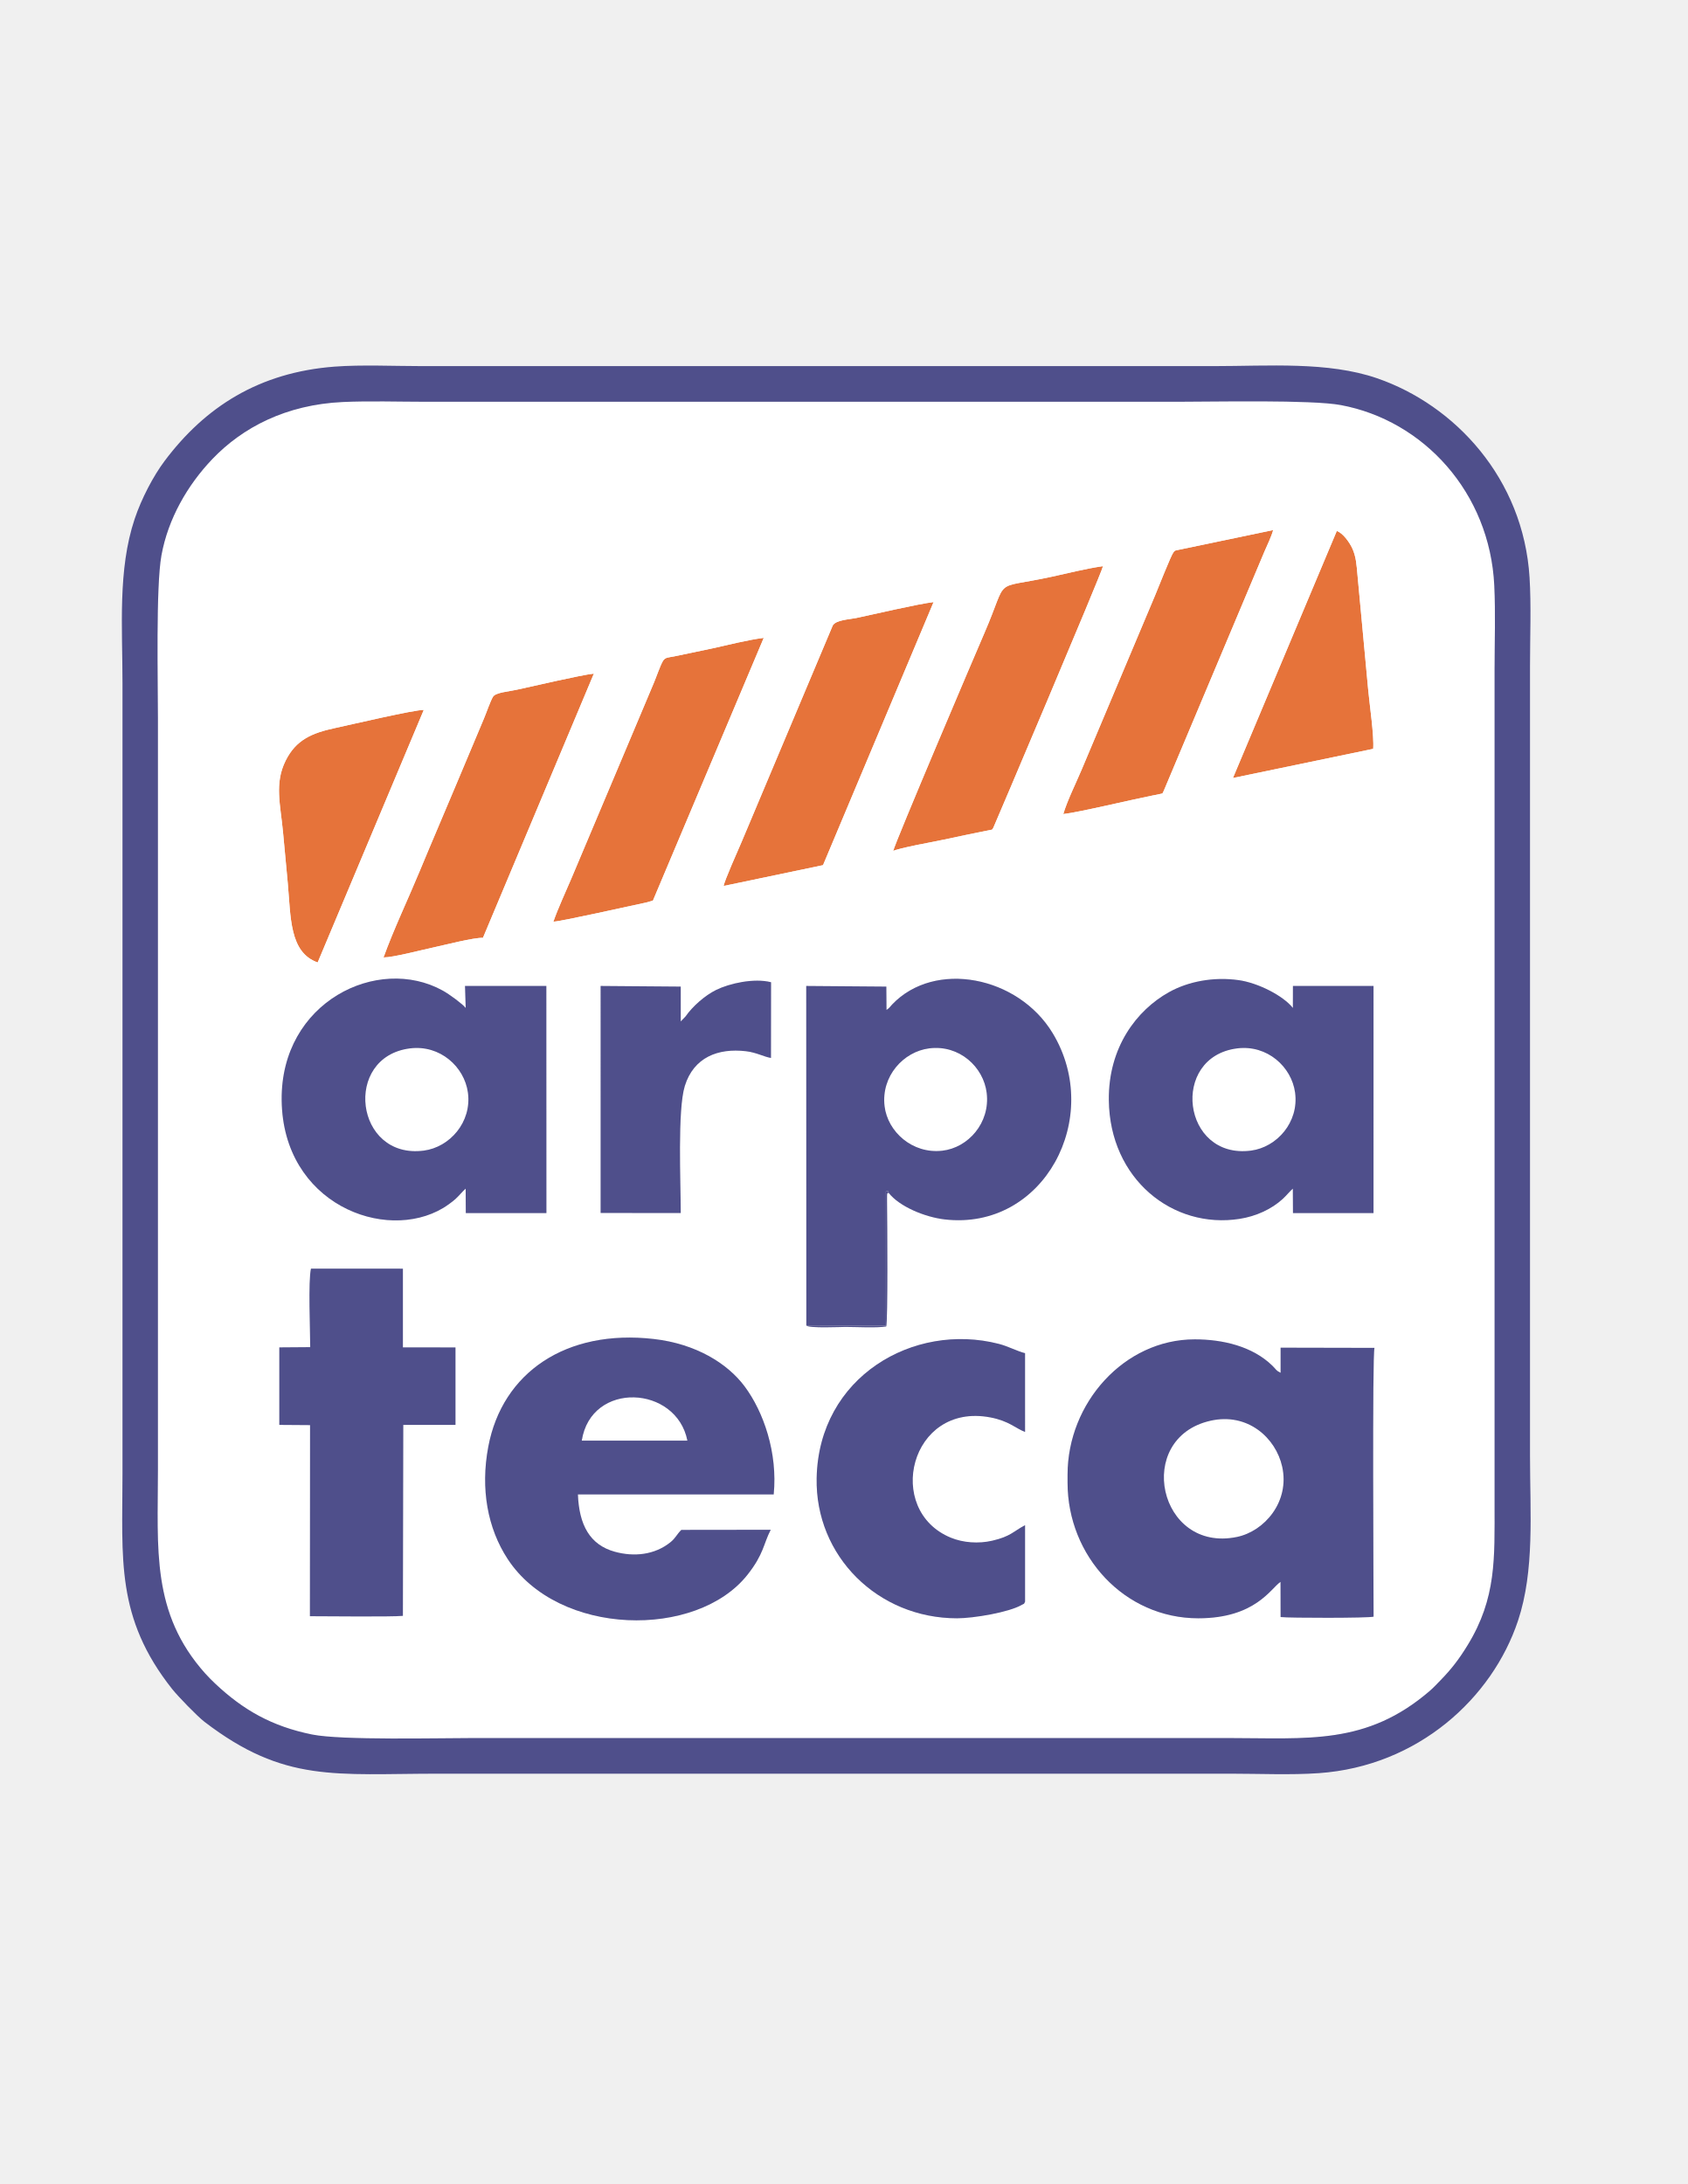
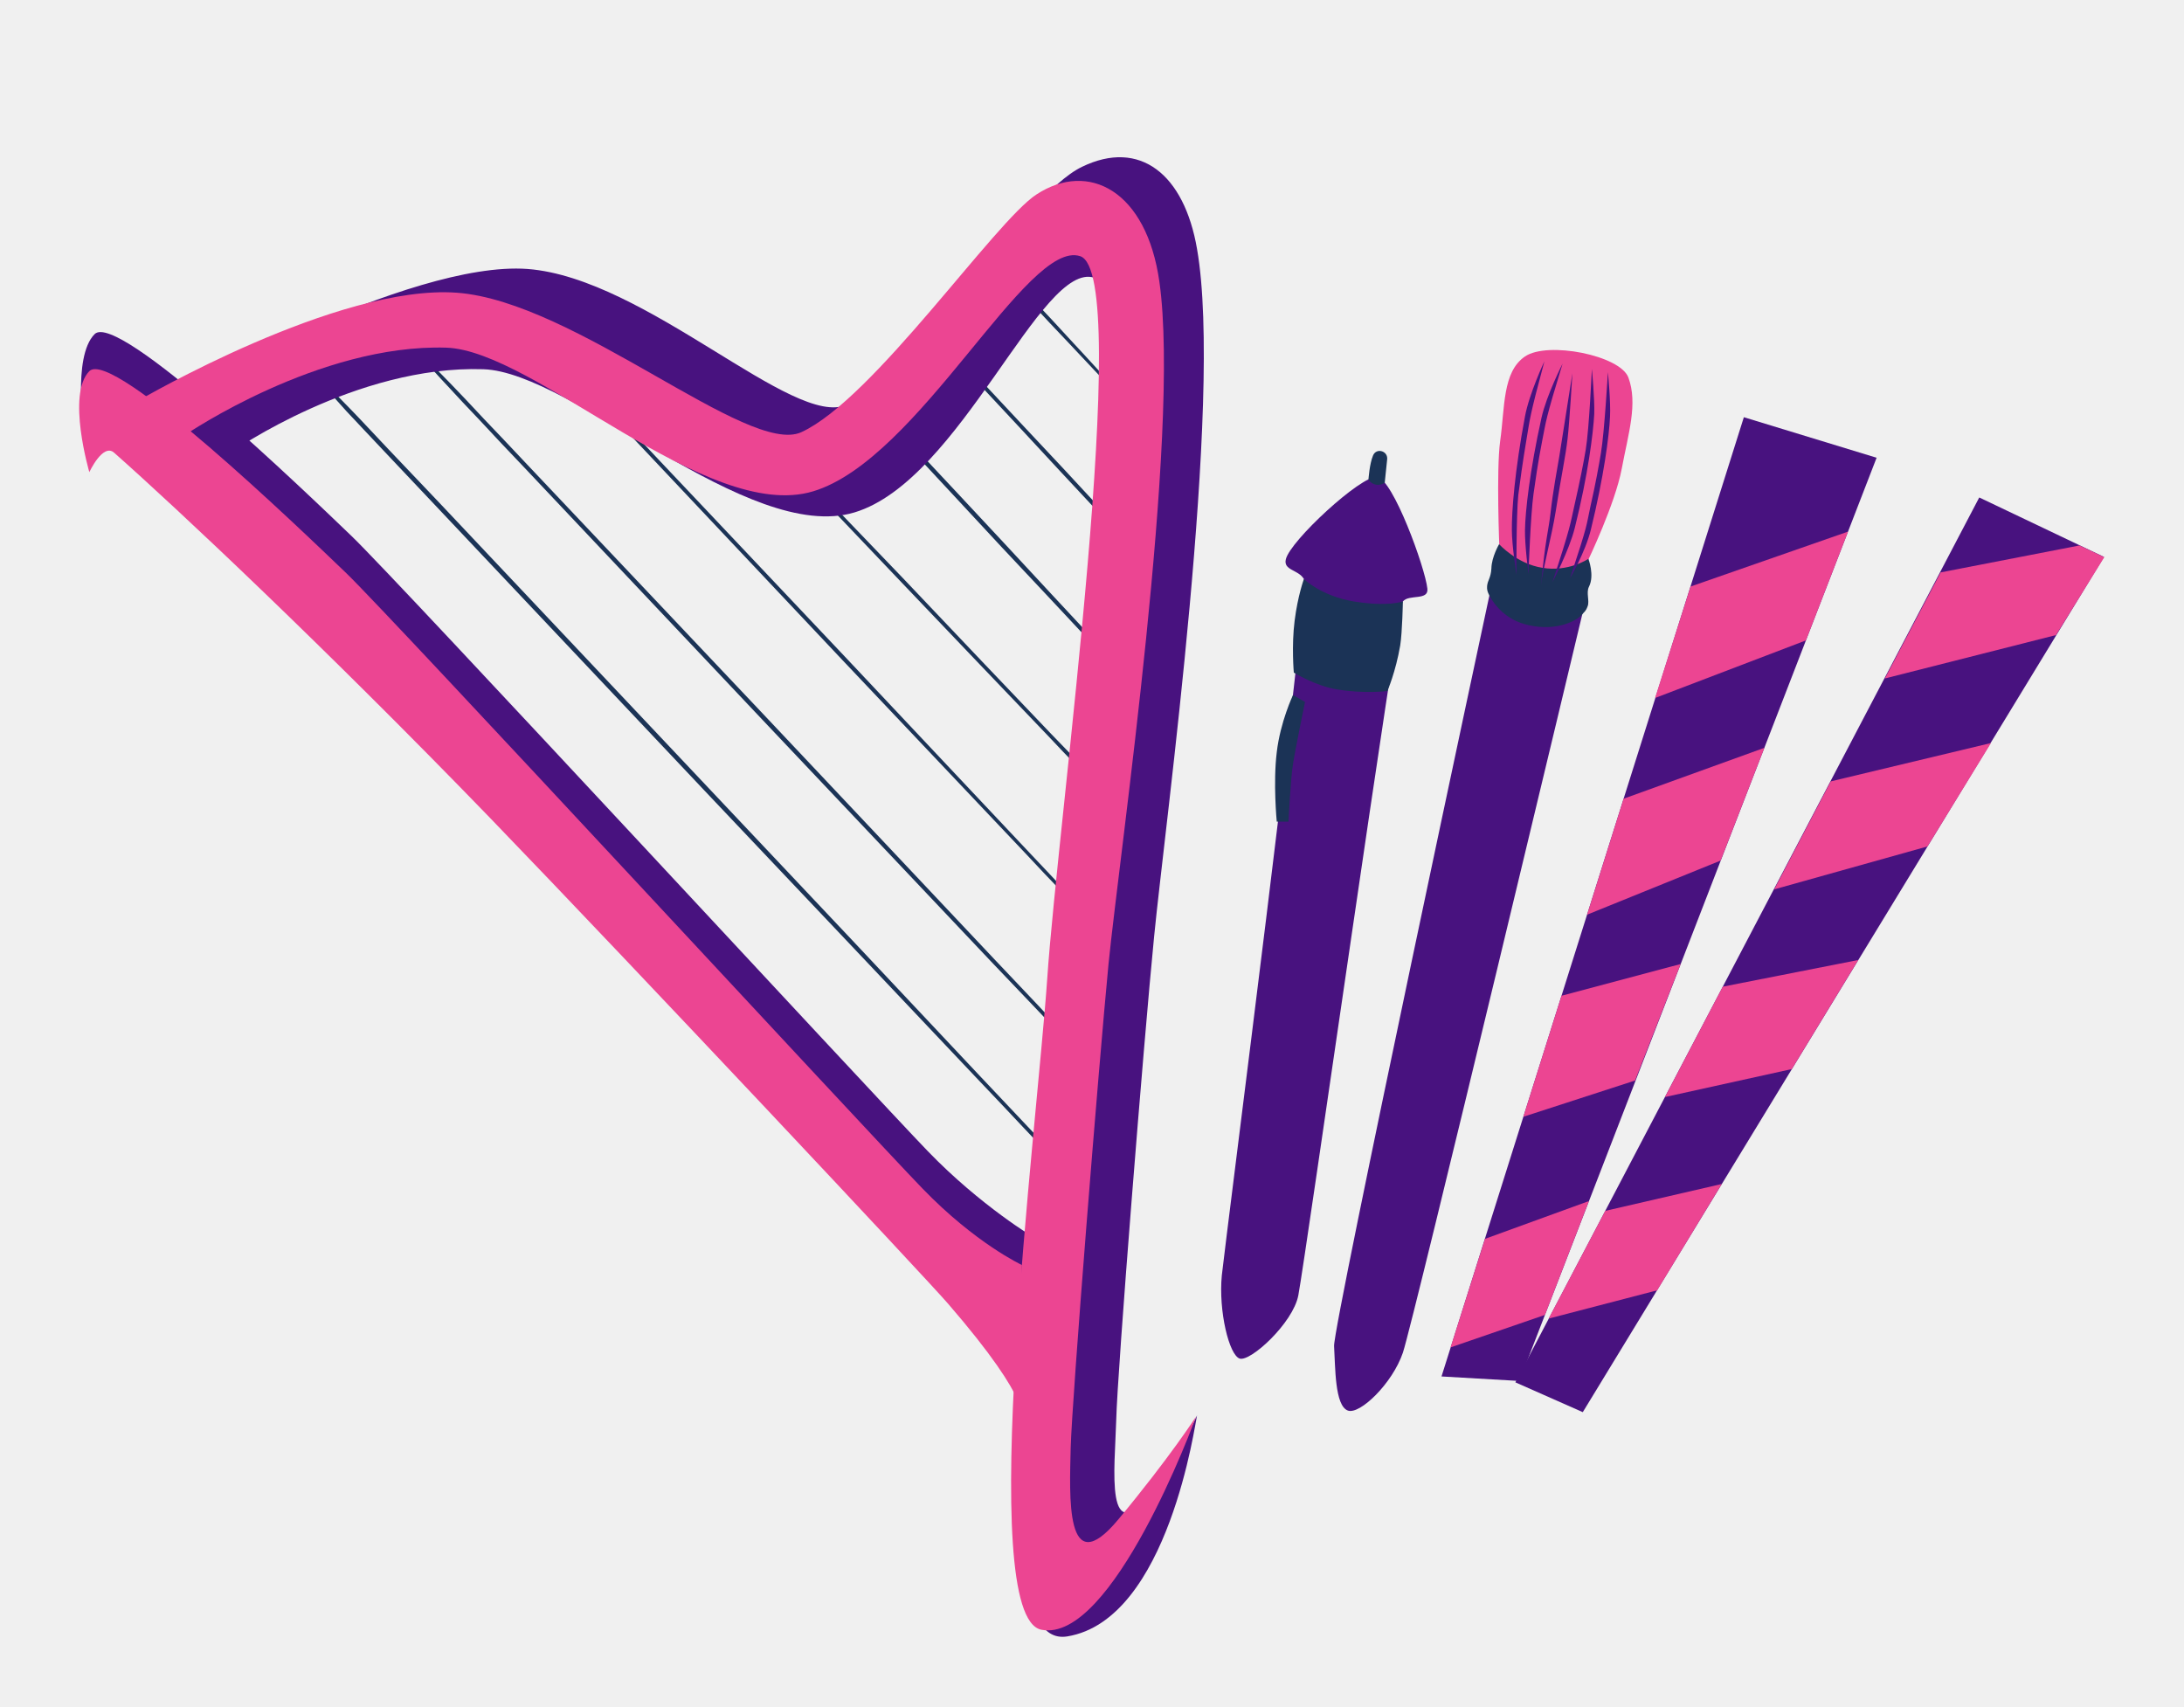
- <svg xmlns="http://www.w3.org/2000/svg" xml:space="preserve" width="215.9mm" height="279.4mm" version="1.1" style="shape-rendering:geometricPrecision; text-rendering:geometricPrecision; image-rendering:optimizeQuality; fill-rule:evenodd; clip-rule:evenodd" viewBox="0 0 21590 27940">
-   <defs>
-     <style type="text/css">
-    
-     .fil1 {fill:white}
-     .fil2 {fill:#4F4F8B}
-     .fil0 {fill:#E6733A}
-    
-   </style>
-   </defs>
-   <g id="Capa_x0020_1">
-     <g id="_105554120638304">
-       <g>
-         <path class="fil0" d="M11424.98 10887.02c58.78,-35.13 536.69,-122.36 645.4,-145.07 111.25,-23.24 219.37,-46.26 326.17,-69.16l239.4 -48.29c77.21,-16.78 44.43,-1.69 70.6,-36.16 4.52,-5.95 1377.18,-3236.72 1402.67,-3345.37 -208.88,29.16 -447.73,89.9 -658.78,135.79 -781.35,169.88 -536.18,-22.37 -859.17,721.31 -113.16,260.56 -1137.39,2666.35 -1166.29,2786.95z" />
-         <path class="fil0" d="M4905.89 12248.84c126.37,-0.59 479.74,-94.35 626.75,-125.6 134.08,-28.5 536.87,-132.75 644.7,-125.06l1419.39 -3381.23c-181.38,21.89 -743.62,154.19 -987.72,207.11 -109.69,23.78 -269.79,35.28 -303.08,90.05 -32.95,54.2 -87.01,211.92 -115.96,279.51l-351.03 834.84c-157.37,376.41 -314.43,738.96 -468.78,1112.06 -148.87,359.85 -334.92,748.92 -464.27,1108.32z" />
-         <path class="fil0" d="M9256.74 11334.16l1270.93 -266.12 1414.16 -3365.45c-193.81,22.43 -741.32,150.68 -989.44,203.67 -83.44,17.82 -258.28,23.13 -300.2,95.39l-936.61 2224.19c-78.38,183.81 -154.11,370.13 -234.31,556.25 -39.66,92.04 -218.47,493.13 -224.53,552.07z" />
-         <path class="fil0" d="M13601.14 10414.5c205.06,-23.69 849.77,-179.17 1142.2,-237.6 22.06,-4.41 56.86,-9.92 76.95,-15.26 76.05,-20.23 35.53,4.85 64.51,-41.6l1287.76 -3060.15c33.18,-78.7 95.02,-203.63 112.43,-278.53l-1204.07 251.62c-56.6,12.81 -46.7,4.77 -72.36,35.69 -28.35,34.15 -202.55,474.98 -235.29,553.16l-937.38 2224.53c-69.01,164.04 -186.21,400.17 -234.75,568.14z" />
-         <path class="fil0" d="M7078.38 11791.12c98.97,-2.97 943.78,-194.2 1190.47,-245.67l83.23 -24.56 1417.27 -3360.47c-203.88,24.9 -460.97,91.93 -662.31,135.66l-487.74 102.07c-66.47,13.88 -110.48,8.08 -140.23,59.4 -35.46,61.17 -84.43,206.42 -115.72,279.31 -39.48,92 -78.32,186.78 -117.08,278.22 -78.98,186.28 -155.9,368.59 -234.38,556.18l-703.51 1667.85c-73.86,174.39 -169.55,378.34 -230,552.01z" />
-         <path class="fil0" d="M4063.43 12312.91l1357.05 -3230.3c-102.25,-8.03 -959.33,193.9 -1132.08,230.71 -302.93,64.55 -502.54,153.56 -633.85,416.04 -147.42,294.65 -66.5,564.31 -33.48,924.96 19.52,213.1 40.18,426.48 59.5,638.99 40.07,440.66 19.82,890.35 382.86,1019.6z" />
-         <path class="fil0" d="M15771.19 9953.04l1793.88 -372.95c13.45,-161.69 -46.62,-568.16 -63.28,-749.81l-137.56 -1474.81c-11.76,-127.25 -16.85,-233.15 -67.47,-342.25 -36.15,-77.95 -121.26,-195.71 -197.27,-220.44l-1328.3 3160.26z" />
-       </g>
-       <g>
-         <path class="fil1" d="M13655.77 18970.01l0 -106.41c0,-910.95 721.4,-1729.24 1626.55,-1729.24 358.85,0 740.43,88.87 995.11,339.02 49.36,48.49 43.88,60.3 103.29,88.56l0 -321.16 1201.05 2.55c-29.48,82.51 -11.51,3081.59 -11.51,3438.86 -69.13,18.83 -1080.17,17.88 -1189.54,4.74l-1.02 -449.5c-121.99,78.41 -318.22,465.55 -1051.77,465.55 -946.28,0 -1672.16,-798.36 -1672.16,-1732.97zm-3758.95 148.12l-2504.48 0c15.11,390.17 151.83,644.89 471.13,733.19 248.44,68.69 512.37,40.58 713.69,-122.37 65.08,-52.68 77.32,-96.89 137.78,-157.01l1143.93 -1.47c-94.42,180.33 -86.45,309.78 -299.55,578.14 -649.19,817.57 -2413.95,791.38 -3065.62,-204.29 -256.37,-391.71 -349.8,-895.25 -247.74,-1436.77 178.71,-948.09 994.39,-1506.94 2119.12,-1377.53 533.45,61.37 937.68,308.78 1159.12,605.15 244.05,326.64 425.15,852.23 372.62,1382.96zm-6324.01 -1881.09l395.32 -2.94c-0.06,-215 -27.14,-838.25 9.38,-1004.26l1176.27 0.34 0 1006.86 672.64 0.65 -0.01 991.1 -667.86 0 -4.86 2442.94c-146.51,14.32 -977.12,4.8 -1189.47,4.62l1.81 -2444.75 -393.26 -2.81 0.04 -991.75zm8669.06 3465.94c-1013.05,0 -1815.65,-795.67 -1795.82,-1793.79 25.8,-1297.32 1241.08,-1996.53 2328.49,-1717.49 125.12,32.12 240.21,96.27 337.53,119.42l0.09 1008c-118.78,-44.4 -205.58,-141.01 -445.12,-186.3 -1028.81,-194.51 -1358.13,1189.12 -503.75,1539.21 155.82,63.85 351.16,79.45 529.86,38.01 235.74,-54.67 265.81,-117.86 419.01,-198.4l0 978.59c-20.64,41.4 -4.03,18.56 -40.71,40.21 -162.31,95.81 -617.61,172.54 -829.58,172.54zm4295.35 -5496.64c-37.92,32.58 -82.16,88.45 -128.64,131.16 -145.08,133.28 -343.8,222.53 -550.08,255.11 -857.05,135.32 -1663.77,-509.39 -1674.85,-1517.73 -7.46,-678.9 358.34,-1151.65 766.6,-1380.58 247.35,-138.71 571.72,-200.78 894.77,-155.31 245.15,34.51 567.93,197.41 692.7,355.69l0.69 -281.11 1031 0 -0.09 2905.43 -1030.31 0 -1.79 -312.66zm-10580.8 0c-37.92,32.58 -82.14,88.45 -128.63,131.16 -34.4,31.59 -109.57,86.87 -157.92,115.86 -744.36,446.26 -2052.46,-53.8 -2067.01,-1378.48 -13.85,-1261.16 1232.75,-1860.85 2060.14,-1402.54 89.61,49.64 254.29,172.06 293.93,222.34l-8.8 -281.11 1040.49 0 0.86 2905.43 -1031.26 0 -1.8 -312.66zm5409.99 52.86c-15.99,16.78 -21.65,-31.34 -19.89,107.73 3.62,286.01 11.6,1535.28 -10.51,1602.66 -118.64,20.6 -388.31,5.72 -523.16,5.72 -47.04,0 -476.32,19.84 -498.67,-18.66l-1.41 -4343.26 1024.81 8.17 2.2 298.36c39.89,-26.09 39.88,-35.87 72.66,-70.24 545.28,-571.84 1610.88,-362.59 2052.37,366.79 653.44,1079.54 -113.47,2529.22 -1379.79,2383.78 -255.98,-29.4 -583.09,-165.87 -718.61,-341.05zm-2597.02 -2256.2c90.4,-130.52 249.38,-268.56 389.82,-338.14 169.37,-83.92 484.67,-155.52 703.78,-99.28l-0.95 968.95c-90.69,-14.68 -186.03,-70.37 -319.81,-86.15 -357.76,-42.19 -668.04,77.83 -782.11,443.53 -95.42,305.85 -52.31,1237.7 -52.31,1626.57l-1025.04 -0.99 0.01 -2904.1 1025.03 8.17 0 445.65 61.58 -64.21zm8330.1 -6210.22c76.01,24.73 161.12,142.49 197.27,220.44 50.62,109.1 55.71,215 67.47,342.25l137.56 1474.81c16.66,181.65 76.73,588.12 63.28,749.81l-1793.88 372.95 1328.3 -3160.26zm-13036.06 5520.13c-363.04,-129.25 -342.79,-578.94 -382.86,-1019.6 -19.32,-212.51 -39.98,-425.89 -59.5,-638.99 -33.02,-360.65 -113.94,-630.31 33.48,-924.96 131.31,-262.48 330.92,-351.49 633.85,-416.04 172.75,-36.81 1029.83,-238.74 1132.08,-230.71l-1357.05 3230.3zm842.46 -64.07c129.35,-359.4 315.4,-748.47 464.27,-1108.32 154.35,-373.1 311.41,-735.65 468.78,-1112.06l351.03 -834.84c28.95,-67.59 83.01,-225.31 115.96,-279.51 33.29,-54.77 193.39,-66.27 303.08,-90.05 244.1,-52.92 806.34,-185.22 987.72,-207.11l-1419.39 3381.23c-107.83,-7.69 -510.62,96.56 -644.7,125.06 -147.01,31.25 -500.38,125.01 -626.75,125.6zm2172.49 -457.72c60.45,-173.67 156.14,-377.62 230,-552.01l703.51 -1667.85c78.48,-187.59 155.4,-369.9 234.38,-556.18 38.76,-91.44 77.6,-186.22 117.08,-278.22 31.29,-72.89 80.26,-218.14 115.72,-279.31 29.75,-51.32 73.76,-45.52 140.23,-59.4l487.74 -102.07c201.34,-43.73 458.43,-110.76 662.31,-135.66l-1417.27 3360.47 -83.23 24.56c-246.69,51.47 -1091.5,242.7 -1190.47,245.67zm2178.36 -456.96c6.06,-58.94 184.87,-460.03 224.53,-552.07 80.2,-186.12 155.93,-372.44 234.31,-556.25l936.61 -2224.19c41.92,-72.26 216.76,-77.57 300.2,-95.39 248.12,-52.99 795.63,-181.24 989.44,-203.67l-1414.16 3365.45 -1270.93 266.12zm2168.24 -447.14c28.9,-120.6 1053.13,-2526.39 1166.29,-2786.95 322.99,-743.68 77.82,-551.43 859.17,-721.31 211.05,-45.89 449.9,-106.63 658.78,-135.79 -25.49,108.65 -1398.15,3339.42 -1402.67,3345.37 -26.17,34.47 6.61,19.38 -70.6,36.16l-239.4 48.29c-106.8,22.9 -214.92,45.92 -326.17,69.16 -108.71,22.71 -586.62,109.94 -645.4,145.07zm2176.16 -472.52c48.54,-167.97 165.74,-404.1 234.75,-568.14l937.38 -2224.53c32.74,-78.18 206.94,-519.01 235.29,-553.16 25.66,-30.92 15.76,-22.88 72.36,-35.69l1204.07 -251.62c-17.41,74.9 -79.25,199.83 -112.43,278.53l-1287.76 3060.15c-28.98,46.45 11.54,21.37 -64.51,41.6 -20.09,5.34 -54.89,10.85 -76.95,15.26 -292.43,58.43 -937.14,213.91 -1142.2,237.6zm-9220.22 -5271.31c-721.5,34.27 -1277.01,324.13 -1664.45,729.19 -316.74,331.11 -567.85,765.04 -651.92,1235.41 -71.6,400.66 -44.38,1607.4 -44.38,2087.15l0 9607.85c0,1010.93 -89.25,1831.19 606.24,2607.61 37.91,42.32 91.5,95.69 128.17,130.13 356.31,334.62 719.88,543.81 1236.69,648.97 374.81,76.27 1618.35,45.24 2078.48,45.24l9623.04 0c1039.31,0 1786.24,95.73 2598.78,-605.43 42.79,-36.91 92.68,-90.24 130,-128.5 144.48,-148.11 239.15,-270.77 351.51,-454.05 369.64,-602.93 344.73,-1111.39 344.73,-1803.11l0 -10672c0,-352.42 12.92,-729.98 -3.65,-1079.37 -56.5,-1191.61 -905.21,-2113.12 -1963.05,-2310.2 -375.11,-69.88 -1622.6,-42.38 -2081.62,-42.38 -3207.68,0 -6415.36,0 -9623.05,0 -347.55,0 -722.22,-12.82 -1065.52,3.49z" />
-         <path class="fil1" d="M15483.64 18175.6c-981.87,222.06 -667.02,1695.09 338.78,1486.64 351.9,-72.93 677.79,-449.56 578.72,-899.24 -81.07,-367.98 -440.76,-695.22 -917.5,-587.4z" />
-         <path class="fil1" d="M15824.6 13412.09c-862.31,109.35 -705.28,1423.34 177.89,1307.7 329.15,-43.1 615.18,-362.53 563.67,-742.1 -44.88,-330.62 -357.12,-614.35 -741.56,-565.6z" />
-         <path class="fil1" d="M5243.81 13412.09c-862.3,109.35 -705.27,1423.34 177.89,1307.7 329.15,-43.1 615.18,-362.53 563.66,-742.1 -44.86,-330.62 -357.12,-614.35 -741.55,-565.6z" />
-         <path class="fil1" d="M11886.5 13411.72c-331.4,42.15 -616.82,356.91 -571.54,739.1 38.78,327.37 355.02,613.27 737.12,570.48 331.03,-37.08 615.04,-354.87 569.41,-737.68 -39.95,-335.13 -351.45,-620.68 -734.99,-571.9z" />
-         <path class="fil1" d="M7441.73 18430.33l1351.12 0c-140.54,-710.84 -1232.6,-765.86 -1351.12,0z" />
-       </g>
-       <g>
-         <path class="fil2" d="M4380.92 5143.19c343.3,-16.31 717.97,-3.49 1065.52,-3.49 3207.69,0 6415.37,0 9623.05,0 459.02,0 1706.51,-27.5 2081.62,42.38 1057.84,197.08 1906.55,1118.59 1963.05,2310.2 16.57,349.39 3.65,726.95 3.65,1079.37l0 10672c0,691.72 24.91,1200.18 -344.73,1803.11 -112.36,183.28 -207.03,305.94 -351.51,454.05 -37.32,38.26 -87.21,91.59 -130,128.5 -812.54,701.16 -1559.47,605.43 -2598.78,605.43l-9623.04 0c-460.13,0 -1703.67,31.03 -2078.48,-45.24 -516.81,-105.16 -880.38,-314.35 -1236.69,-648.97 -36.67,-34.44 -90.26,-87.81 -128.17,-130.13 -695.49,-776.42 -606.24,-1596.68 -606.24,-2607.61l0 -9607.85c0,-479.75 -27.22,-1686.49 44.38,-2087.15 84.07,-470.37 335.18,-904.3 651.92,-1235.41 387.44,-405.06 942.95,-694.92 1664.45,-729.19zm-100.79 -452.92c-968.67,73.5 -1658.07,517.39 -2175.69,1208.31 -141.59,188.99 -294.39,477.97 -382.62,742.27 -216.45,648.46 -154.98,1379.84 -154.98,2098.03l0 10124.72c0,1075.74 -90.21,1828.33 634.63,2743.38 74.31,93.79 322.09,349.86 415.21,421.17 1023.26,783.75 1673.6,662.59 2996.99,662.59l10124.73 0c362.32,0 775.42,18.28 1131.79,-6.71 1269.64,-88.99 2217.63,-960.16 2547.45,-1950.2 214.21,-642.99 153.57,-1385.05 153.57,-2098.27l0 -10124.72c0,-362.65 16.32,-765.23 -5.91,-1123.2 -78.82,-1268.98 -957.54,-2206.17 -1949.42,-2548.12 -630.43,-217.33 -1390.25,-155.82 -2090.32,-155.82l-10124.72 0c-355.11,0 -774.77,-19.68 -1120.71,6.57z" />
-         <g>
-           <path class="fil2" d="M15483.64 18175.6c476.74,-107.82 836.43,219.42 917.5,587.4 99.07,449.68 -226.82,826.31 -578.72,899.24 -1005.8,208.45 -1320.65,-1264.58 -338.78,-1486.64zm-1827.87 794.41c0,934.61 725.88,1732.97 1672.16,1732.97 733.55,0 929.78,-387.14 1051.77,-465.55l1.02 449.5c109.37,13.14 1120.41,14.09 1189.54,-4.74 0,-357.27 -17.97,-3356.35 11.51,-3438.86l-1201.05 -2.55 0 321.16c-59.41,-28.26 -53.93,-40.07 -103.29,-88.56 -254.68,-250.15 -636.26,-339.02 -995.11,-339.02 -905.15,0 -1626.55,818.29 -1626.55,1729.24l0 106.41z" />
-           <path class="fil2" d="M11886.5 13411.72c383.54,-48.78 695.04,236.77 734.99,571.9 45.63,382.81 -238.38,700.6 -569.41,737.68 -382.1,42.79 -698.34,-243.11 -737.12,-570.48 -45.28,-382.19 240.14,-696.95 571.54,-739.1zm-1572.32 3544.93l1017.31 4.07 0 -1718.96c71.79,-4.61 5.74,-4.24 34.92,17.44 135.52,175.18 462.63,311.65 718.61,341.05 1266.32,145.44 2033.23,-1304.24 1379.79,-2383.78 -441.49,-729.38 -1507.09,-938.63 -2052.37,-366.79 -32.78,34.37 -32.77,44.15 -72.66,70.24l-2.2 -298.36 -1024.81 -8.17 1.41 4343.26z" />
-           <path class="fil2" d="M7441.73 18430.33c118.52,-765.86 1210.58,-710.84 1351.12,0l-1351.12 0zm2455.09 687.8c52.53,-530.73 -128.57,-1056.32 -372.62,-1382.96 -221.44,-296.37 -625.67,-543.78 -1159.12,-605.15 -1124.73,-129.41 -1940.41,429.44 -2119.12,1377.53 -102.06,541.52 -8.63,1045.06 247.74,1436.77 651.67,995.67 2416.43,1021.86 3065.62,204.29 213.1,-268.36 205.13,-397.81 299.55,-578.14l-1143.93 1.47c-60.46,60.12 -72.7,104.33 -137.78,157.01 -201.32,162.95 -465.25,191.06 -713.69,122.37 -319.3,-88.3 -456.02,-343.02 -471.13,-733.19l2504.48 0z" />
-           <path class="fil2" d="M5243.81 13412.09c384.43,-48.75 696.69,234.98 741.55,565.6 51.52,379.57 -234.51,699 -563.66,742.1 -883.16,115.64 -1040.19,-1198.35 -177.89,-1307.7zm712.61 1794.25l1.8 312.66 1031.26 0 -0.86 -2905.43 -1040.49 0 8.8 281.11c-39.64,-50.28 -204.32,-172.7 -293.93,-222.34 -827.39,-458.31 -2073.99,141.38 -2060.14,1402.54 14.55,1324.68 1322.65,1824.74 2067.01,1378.48 48.35,-28.99 123.52,-84.27 157.92,-115.86 46.49,-42.71 90.71,-98.58 128.63,-131.16z" />
-           <path class="fil2" d="M15824.6 13412.09c384.44,-48.75 696.68,234.98 741.56,565.6 51.51,379.57 -234.52,699 -563.67,742.1 -883.17,115.64 -1040.2,-1198.35 -177.89,-1307.7zm712.62 1794.25l1.79 312.66 1030.31 0 0.09 -2905.43 -1031 0 -0.69 281.11c-124.77,-158.28 -447.55,-321.18 -692.7,-355.69 -323.05,-45.47 -647.42,16.6 -894.77,155.31 -408.26,228.93 -774.06,701.68 -766.6,1380.58 11.08,1008.34 817.8,1653.05 1674.85,1517.73 206.28,-32.58 405,-121.83 550.08,-255.11 46.48,-42.71 90.72,-98.58 128.64,-131.16z" />
-           <path class="fil2" d="M3572.77 18228.79l393.26 2.81 -1.81 2444.75c212.35,0.18 1042.96,9.7 1189.47,-4.62l4.86 -2442.94 667.86 0 0.01 -991.1 -672.64 -0.65 0 -1006.86 -1176.27 -0.34c-36.52,166.01 -9.44,789.26 -9.38,1004.26l-395.32 2.94 -0.04 991.75z" />
-           <path class="fil2" d="M12241.87 20702.98c211.97,0 667.27,-76.73 829.58,-172.54 36.68,-21.65 20.07,1.19 40.71,-40.21l0 -978.59c-153.2,80.54 -183.27,143.73 -419.01,198.4 -178.7,41.44 -374.04,25.84 -529.86,-38.01 -854.38,-350.09 -525.06,-1733.72 503.75,-1539.21 239.54,45.29 326.34,141.9 445.12,186.3l-0.09 -1008c-97.32,-23.15 -212.41,-87.3 -337.53,-119.42 -1087.41,-279.04 -2302.69,420.17 -2328.49,1717.49 -19.83,998.12 782.77,1793.79 1795.82,1793.79z" />
-           <path class="fil2" d="M8707.81 13067.21l0 -445.65 -1025.03 -8.17 -0.01 2904.1 1025.04 0.99c0,-388.87 -43.11,-1320.72 52.31,-1626.57 114.07,-365.7 424.35,-485.72 782.11,-443.53 133.78,15.78 229.12,71.47 319.81,86.15l0.95 -968.95c-219.11,-56.24 -534.41,15.36 -703.78,99.28 -140.44,69.58 -299.42,207.62 -389.82,338.14l-61.58 64.21z" />
-           <path class="fil2" d="M10314.18 16956.65c22.35,38.5 451.63,18.66 498.67,18.66 134.85,0 404.52,14.88 523.16,-5.72 22.11,-67.38 14.13,-1316.65 10.51,-1602.66 -1.76,-139.07 3.9,-90.95 19.89,-107.73 -29.18,-21.68 36.87,-22.05 -34.92,-17.44l0 1718.96 -1017.31 -4.07z" />
-         </g>
-       </g>
-     </g>
+ <svg xmlns="http://www.w3.org/2000/svg" width="32px" height="25px" viewBox="0 0 32 25" version="1.1">
+   <g id="surface3">
+     <path style=" stroke:none;fill-rule:nonzero;fill:rgb(10.588%,20%,33.725%);fill-opacity:1;" d="M 4.613 5.477 C 4.613 5.477 4.805 5.652 5.125 5.984 C 5.285 6.148 5.473 6.352 5.691 6.582 C 5.91 6.812 6.16 7.074 6.43 7.359 C 7.508 8.5 8.941 10.02 10.379 11.543 C 11.816 13.062 13.25 14.586 14.324 15.73 C 14.594 16.016 14.84 16.277 15.059 16.508 C 15.277 16.738 15.469 16.941 15.625 17.109 C 15.777 17.281 15.902 17.41 15.98 17.504 C 16.062 17.594 16.105 17.645 16.105 17.645 L 16.094 17.656 C 16.094 17.656 16.047 17.609 15.961 17.523 C 15.875 17.438 15.75 17.309 15.59 17.145 C 15.43 16.98 15.238 16.777 15.02 16.547 C 14.801 16.312 14.555 16.055 14.285 15.77 C 13.207 14.629 11.766 13.109 10.328 11.59 C 8.895 10.07 7.457 8.547 6.379 7.406 C 6.109 7.121 5.863 6.859 5.645 6.629 C 5.426 6.395 5.234 6.195 5.078 6.027 C 4.77 5.688 4.602 5.488 4.602 5.488 Z M 4.613 5.477 " />
+     <path style=" stroke:none;fill-rule:nonzero;fill:rgb(10.588%,20%,33.725%);fill-opacity:1;" d="M 6.152 5.176 C 6.152 5.176 6.164 5.184 6.188 5.199 C 6.207 5.219 6.234 5.25 6.273 5.285 C 6.348 5.363 6.457 5.473 6.594 5.613 C 6.734 5.758 6.898 5.93 7.086 6.133 C 7.277 6.332 7.492 6.559 7.723 6.805 C 8.656 7.793 9.902 9.109 11.148 10.426 C 12.391 11.742 13.633 13.062 14.566 14.051 C 14.801 14.297 15.012 14.523 15.203 14.723 C 15.391 14.926 15.555 15.102 15.691 15.246 C 15.824 15.391 15.93 15.508 16 15.586 C 16.07 15.664 16.105 15.707 16.105 15.707 L 16.094 15.719 C 16.094 15.719 16.055 15.68 15.98 15.605 C 15.902 15.531 15.793 15.418 15.656 15.277 C 15.52 15.137 15.352 14.961 15.164 14.762 C 14.973 14.562 14.758 14.336 14.523 14.09 C 13.59 13.102 12.344 11.785 11.098 10.469 C 9.855 9.152 8.613 7.836 7.68 6.848 C 7.445 6.602 7.23 6.375 7.043 6.172 C 6.852 5.973 6.688 5.797 6.555 5.652 C 6.418 5.508 6.316 5.391 6.246 5.312 C 6.207 5.273 6.18 5.242 6.164 5.223 C 6.148 5.199 6.141 5.188 6.141 5.188 Z M 6.152 5.176 " />
+     <path style=" stroke:none;fill-rule:nonzero;fill:rgb(10.588%,20%,33.725%);fill-opacity:1;" d="M 8.438 5.477 C 8.438 5.477 8.469 5.504 8.531 5.562 C 8.594 5.621 8.68 5.707 8.789 5.82 C 9.004 6.047 9.309 6.375 9.68 6.766 C 10.418 7.543 11.398 8.586 12.383 9.625 C 13.363 10.668 14.348 11.711 15.082 12.492 C 15.266 12.688 15.438 12.867 15.586 13.027 C 15.734 13.184 15.863 13.324 15.973 13.438 C 16.078 13.555 16.16 13.645 16.215 13.707 C 16.27 13.77 16.301 13.805 16.301 13.805 L 16.285 13.816 C 16.285 13.816 16.254 13.785 16.195 13.727 C 16.137 13.668 16.051 13.578 15.941 13.469 C 15.832 13.355 15.699 13.219 15.551 13.059 C 15.398 12.902 15.23 12.723 15.047 12.527 C 14.309 11.746 13.324 10.707 12.34 9.668 C 11.355 8.625 10.375 7.582 9.637 6.801 C 9.27 6.41 8.961 6.086 8.746 5.859 C 8.641 5.746 8.559 5.652 8.504 5.586 C 8.449 5.523 8.422 5.488 8.422 5.488 Z M 8.438 5.477 " />
+     <path style=" stroke:none;fill-rule:nonzero;fill:rgb(10.588%,20%,33.725%);fill-opacity:1;" d="M 10.09 5.215 C 10.09 5.215 10.117 5.238 10.164 5.285 C 10.188 5.309 10.219 5.336 10.254 5.371 C 10.285 5.406 10.324 5.445 10.371 5.488 C 10.457 5.578 10.559 5.688 10.68 5.812 C 10.801 5.938 10.934 6.078 11.082 6.23 C 11.672 6.848 12.457 7.668 13.246 8.488 C 14.027 9.312 14.812 10.137 15.402 10.754 C 15.551 10.906 15.684 11.047 15.805 11.172 C 15.922 11.297 16.027 11.406 16.109 11.5 C 16.195 11.59 16.258 11.664 16.305 11.715 C 16.348 11.766 16.371 11.793 16.371 11.793 L 16.355 11.805 C 16.355 11.805 16.332 11.781 16.281 11.734 C 16.234 11.688 16.164 11.621 16.074 11.531 C 15.988 11.445 15.883 11.336 15.766 11.211 C 15.645 11.086 15.508 10.945 15.363 10.789 C 14.773 10.172 13.988 9.352 13.203 8.527 C 12.422 7.707 11.637 6.883 11.051 6.262 C 10.902 6.109 10.77 5.969 10.648 5.844 C 10.531 5.715 10.426 5.605 10.34 5.516 C 10.297 5.473 10.262 5.43 10.227 5.395 C 10.195 5.359 10.168 5.328 10.145 5.301 C 10.102 5.254 10.078 5.227 10.078 5.227 Z M 10.09 5.215 " />
+     <path style=" stroke:none;fill-rule:nonzero;fill:rgb(10.588%,20%,33.725%);fill-opacity:1;" d="M 12.824 5.969 C 12.824 5.969 12.895 6.02 13 6.129 C 13.051 6.184 13.113 6.25 13.188 6.324 C 13.258 6.402 13.34 6.488 13.426 6.582 C 13.781 6.961 14.25 7.461 14.719 7.965 C 15.188 8.469 15.656 8.977 16.008 9.352 C 16.094 9.449 16.176 9.535 16.246 9.613 C 16.32 9.688 16.379 9.754 16.43 9.812 C 16.527 9.926 16.578 9.996 16.578 9.996 L 16.566 10.008 C 16.566 10.008 16.5 9.953 16.395 9.844 C 16.34 9.793 16.277 9.727 16.207 9.648 C 16.137 9.574 16.055 9.484 15.965 9.391 C 15.613 9.016 15.145 8.512 14.672 8.012 C 14.203 7.508 13.734 7 13.383 6.625 C 13.297 6.527 13.215 6.441 13.145 6.363 C 13.074 6.289 13.012 6.223 12.961 6.164 C 12.859 6.051 12.812 5.98 12.812 5.98 Z M 12.824 5.969 " />
+     <path style=" stroke:none;fill-rule:nonzero;fill:rgb(10.588%,20%,33.725%);fill-opacity:1;" d="M 13.98 5.184 C 13.98 5.184 14.039 5.227 14.129 5.32 C 14.172 5.363 14.227 5.422 14.285 5.484 C 14.348 5.551 14.414 5.621 14.488 5.699 C 14.785 6.02 15.184 6.441 15.578 6.863 C 15.973 7.289 16.367 7.715 16.664 8.031 C 16.738 8.113 16.805 8.184 16.867 8.25 C 16.926 8.312 16.977 8.371 17.02 8.418 C 17.102 8.516 17.145 8.574 17.145 8.574 L 17.133 8.586 C 17.133 8.586 17.074 8.543 16.984 8.453 C 16.938 8.406 16.887 8.352 16.824 8.285 C 16.766 8.223 16.695 8.148 16.621 8.07 C 16.324 7.754 15.93 7.328 15.535 6.906 C 15.141 6.48 14.746 6.055 14.449 5.738 C 14.375 5.656 14.309 5.586 14.25 5.52 C 14.188 5.457 14.137 5.398 14.094 5.352 C 14.012 5.258 13.969 5.195 13.969 5.195 Z M 13.98 5.184 " />
+     <path style=" stroke:none;fill-rule:nonzero;fill:rgb(10.588%,20%,33.725%);fill-opacity:1;" d="M 14.586 3.828 C 14.586 3.828 14.637 3.863 14.711 3.934 C 14.746 3.973 14.789 4.02 14.84 4.07 C 14.887 4.125 14.945 4.184 15.004 4.246 C 15.125 4.379 15.266 4.531 15.418 4.691 C 15.57 4.855 15.73 5.031 15.891 5.203 C 16.211 5.551 16.531 5.902 16.773 6.164 C 16.895 6.293 16.992 6.402 17.062 6.477 C 17.133 6.555 17.172 6.602 17.172 6.602 L 17.16 6.613 C 17.16 6.613 17.117 6.57 17.047 6.496 C 16.973 6.422 16.871 6.312 16.75 6.184 C 16.508 5.926 16.18 5.582 15.855 5.234 C 15.695 5.062 15.531 4.891 15.379 4.73 C 15.227 4.566 15.086 4.414 14.965 4.285 C 14.902 4.219 14.848 4.16 14.801 4.109 C 14.75 4.055 14.707 4.008 14.672 3.969 C 14.605 3.891 14.574 3.84 14.574 3.84 Z M 14.586 3.828 " />
+     <path style=" stroke:none;fill-rule:nonzero;fill:rgb(28.235%,7.059%,49.804%);fill-opacity:1;" d="M 17.539 20.738 C 17.516 20.816 17.125 23.734 15.637 23.977 C 14.078 24.23 15.863 16.113 16.008 13.938 C 16.164 11.609 16.812 4.332 16.035 4.07 C 15.254 3.812 14.078 7.039 12.52 7.508 C 10.961 7.977 8.387 5.453 7.082 5.41 C 5.223 5.348 3.414 6.609 3.414 6.609 L 2.496 5.797 C 2.496 5.797 5.988 3.812 7.73 3.941 C 9.469 4.074 11.629 6.285 12.406 5.93 C 13.465 5.445 14.977 2.867 15.852 2.445 C 16.703 2.031 17.352 2.555 17.539 3.648 C 17.926 5.852 17.07 12.078 16.91 13.723 C 16.758 15.262 16.371 20.098 16.355 20.805 C 16.336 21.508 16.176 22.781 16.918 21.812 C 17.254 21.371 17.539 20.738 17.539 20.738 Z M 17.539 20.738 " />
+     <path style=" stroke:none;fill-rule:nonzero;fill:rgb(28.235%,7.059%,49.804%);fill-opacity:1;" d="M 15.164 18.598 L 15.105 20.289 C 15.105 20.289 13.699 18.27 13.359 17.934 C 13.023 17.598 9.441 13.699 7.258 11.441 C 4.832 8.93 2.66 6.895 1.75 6.09 C 1.586 5.941 1.238 6.379 1.238 6.379 C 1.238 6.379 1.051 5.23 1.387 4.895 C 1.727 4.559 4.477 7.207 5.152 7.855 C 5.828 8.504 12.816 16.062 13.594 16.867 C 14.371 17.672 15.164 18.141 15.164 18.141 " />
+     <path style=" stroke:none;fill-rule:nonzero;fill:rgb(92.549%,27.059%,57.255%);fill-opacity:1;" d="M 17.523 20.758 C 17.5 20.836 16.293 24.086 15.258 23.879 C 14.285 23.684 15.195 16.516 15.344 14.34 C 15.5 12.012 16.605 4.012 15.828 3.754 C 15.047 3.492 13.473 6.73 11.914 7.199 C 10.355 7.668 7.84 5.137 6.539 5.094 C 4.676 5.035 2.727 6.363 2.727 6.363 L 2.047 5.859 C 2.047 5.859 4.953 4.16 6.695 4.289 C 8.434 4.418 10.965 6.691 11.742 6.332 C 12.797 5.848 14.578 3.242 15.188 2.848 C 15.949 2.352 16.801 2.793 16.988 4.133 C 17.301 6.352 16.406 12.48 16.242 14.125 C 16.094 15.664 15.707 20.5 15.688 21.207 C 15.672 21.91 15.602 23.203 16.383 22.266 C 17.145 21.348 17.523 20.758 17.523 20.758 Z M 17.523 20.758 " />
+     <path style=" stroke:none;fill-rule:nonzero;fill:rgb(92.549%,27.059%,57.255%);fill-opacity:1;" d="M 14.973 19.23 L 14.961 20.809 C 14.961 20.809 15.191 20.605 13.891 19.102 C 13.578 18.738 9.359 14.242 7.18 11.984 C 4.754 9.477 2.582 7.438 1.672 6.633 C 1.508 6.488 1.309 6.918 1.309 6.918 C 1.309 6.918 0.973 5.777 1.309 5.438 C 1.648 5.102 4.398 7.75 5.074 8.398 C 5.75 9.051 12.734 16.609 13.516 17.414 C 14.293 18.219 14.973 18.535 14.973 18.535 " />
+     <path style=" stroke:none;fill-rule:nonzero;fill:rgb(28.235%,7.059%,49.804%);fill-opacity:1;" d="M 19.023 18.98 C 19.133 18.398 20.48 8.906 20.555 8.812 C 20.645 8.703 20.934 8.805 20.914 8.625 C 20.883 8.324 20.41 7.016 20.176 6.988 C 19.941 6.965 18.902 7.926 18.84 8.195 C 18.801 8.359 19.023 8.344 19.105 8.484 C 19.184 8.621 17.957 18.168 17.902 18.688 C 17.852 19.207 18.008 19.855 18.164 19.906 C 18.32 19.957 18.945 19.387 19.023 18.98 Z M 19.023 18.98 " />
+     <path style=" stroke:none;fill-rule:nonzero;fill:rgb(10.588%,20%,33.725%);fill-opacity:1;" d="M 19.105 8.484 C 19.105 8.484 19.016 8.723 18.969 9.094 C 18.922 9.461 18.957 9.855 18.957 9.855 C 18.957 9.855 19.273 10.051 19.594 10.102 C 19.996 10.168 20.328 10.125 20.328 10.125 C 20.328 10.125 20.449 9.848 20.516 9.457 C 20.547 9.258 20.555 8.812 20.555 8.812 C 20.555 8.812 20.34 8.895 19.832 8.812 C 19.352 8.73 19.105 8.484 19.105 8.484 Z M 19.105 8.484 " />
+     <path style=" stroke:none;fill-rule:nonzero;fill:rgb(10.588%,20%,33.725%);fill-opacity:1;" d="M 18.945 10.184 C 18.945 10.184 18.758 10.578 18.707 11.023 C 18.652 11.469 18.707 12.039 18.707 12.039 L 18.879 12.039 C 18.879 12.039 18.91 11.406 18.945 11.195 C 18.977 10.984 19.121 10.285 19.121 10.285 Z M 18.945 10.184 " />
+     <path style=" stroke:none;fill-rule:nonzero;fill:rgb(10.588%,20%,33.725%);fill-opacity:1;" d="M 20.117 6.676 C 20.164 6.555 20.344 6.605 20.324 6.738 C 20.309 6.879 20.289 7.074 20.289 7.074 C 20.289 7.074 20.223 7.121 20.145 7.098 C 20.07 7.074 20.051 7.023 20.051 7.023 C 20.051 7.023 20.066 6.797 20.117 6.676 Z M 20.117 6.676 " />
+     <path style=" stroke:none;fill-rule:nonzero;fill:rgb(28.235%,7.059%,49.804%);fill-opacity:1;" d="M 19.75 20.668 C 19.926 20.73 20.402 20.27 20.555 19.82 C 20.707 19.371 23.195 8.953 23.195 8.953 C 23.195 8.953 22.879 9.215 22.43 9.145 C 22.098 9.09 21.832 8.68 21.832 8.68 C 21.832 8.68 19.531 19.422 19.547 19.723 C 19.566 20.027 19.555 20.598 19.75 20.668 Z M 19.75 20.668 " />
+     <path style=" stroke:none;fill-rule:nonzero;fill:rgb(92.549%,27.059%,57.255%);fill-opacity:1;" d="M 22.598 8.379 C 23.035 8.457 23.262 8.223 23.262 8.223 C 23.262 8.223 23.664 7.387 23.762 6.867 C 23.859 6.348 24 5.914 23.859 5.531 C 23.738 5.207 22.676 4.996 22.344 5.223 C 22.012 5.449 22.051 5.969 21.98 6.465 C 21.922 6.891 21.969 8.035 21.969 8.035 C 21.969 8.035 22.047 8.148 22.227 8.25 C 22.32 8.301 22.441 8.352 22.598 8.379 Z M 22.598 8.379 " />
+     <path style=" stroke:none;fill-rule:nonzero;fill:rgb(10.588%,20%,33.725%);fill-opacity:1;" d="M 21.965 7.973 C 21.965 7.973 21.855 8.16 21.852 8.328 C 21.844 8.469 21.797 8.5 21.789 8.586 C 21.785 8.641 21.793 8.668 21.824 8.73 C 21.895 8.859 22.059 9.086 22.398 9.16 C 22.809 9.254 23.109 9.094 23.184 9 C 23.211 8.965 23.234 8.961 23.262 8.883 C 23.293 8.805 23.238 8.684 23.281 8.598 C 23.367 8.43 23.273 8.188 23.273 8.188 C 23.27 8.191 22.98 8.383 22.602 8.32 C 22.223 8.262 21.965 7.973 21.965 7.973 Z M 21.965 7.973 " />
+     <path style=" stroke:none;fill-rule:nonzero;fill:rgb(28.235%,7.059%,49.804%);fill-opacity:1;" d="M 22.152 7.77 C 22.148 7.496 22.195 6.891 22.344 6.102 C 22.406 5.766 22.629 5.293 22.629 5.293 C 22.402 6.137 22.418 6.137 22.367 6.434 C 22.309 6.777 22.27 7.066 22.246 7.254 C 22.215 7.559 22.219 8.422 22.219 8.422 C 22.219 8.422 22.152 7.992 22.152 7.77 Z M 22.152 7.77 " />
+     <path style=" stroke:none;fill-rule:nonzero;fill:rgb(28.235%,7.059%,49.804%);fill-opacity:1;" d="M 23.59 6.105 C 23.578 6.379 23.5 6.984 23.309 7.762 C 23.227 8.094 23.004 8.473 23.004 8.473 C 23.277 7.645 23.238 7.719 23.301 7.43 C 23.379 7.086 23.426 6.824 23.457 6.637 C 23.508 6.336 23.559 5.453 23.559 5.453 C 23.559 5.453 23.602 5.887 23.59 6.105 Z M 23.59 6.105 " />
+     <path style=" stroke:none;fill-rule:nonzero;fill:rgb(28.235%,7.059%,49.804%);fill-opacity:1;" d="M 23.359 6.066 C 23.344 6.34 23.27 6.953 23.074 7.734 C 22.992 8.066 22.746 8.531 22.746 8.531 C 23.02 7.695 23.004 7.691 23.07 7.398 C 23.148 7.055 23.203 6.777 23.234 6.59 C 23.285 6.285 23.324 5.406 23.324 5.406 C 23.324 5.406 23.367 5.844 23.359 6.066 Z M 23.359 6.066 " />
+     <path style=" stroke:none;fill-rule:nonzero;fill:rgb(28.235%,7.059%,49.804%);fill-opacity:1;" d="M 22.344 7.766 C 22.348 7.496 22.414 6.895 22.586 6.121 C 22.66 5.789 22.895 5.328 22.895 5.328 C 22.641 6.156 22.656 6.16 22.598 6.449 C 22.531 6.789 22.496 7.051 22.469 7.238 C 22.426 7.539 22.395 8.41 22.395 8.41 C 22.395 8.41 22.34 7.984 22.344 7.766 Z M 22.344 7.766 " />
+     <path style=" stroke:none;fill-rule:nonzero;fill:rgb(28.235%,7.059%,49.804%);fill-opacity:1;" d="M 22.969 6.422 C 22.938 6.695 22.879 6.949 22.793 7.5 C 22.738 7.848 22.602 8.348 22.578 8.578 C 22.645 7.875 22.684 7.812 22.719 7.512 C 22.754 7.199 22.816 6.867 22.848 6.68 C 22.895 6.375 23.039 5.469 23.039 5.469 C 23.039 5.469 22.996 6.191 22.969 6.422 Z M 22.969 6.422 " />
+     <path style=" stroke:none;fill-rule:nonzero;fill:rgb(28.235%,7.059%,49.804%);fill-opacity:1;" d="M 22.203 20.254 L 23.191 20.691 L 30.828 8.16 L 29 7.289 Z M 22.203 20.254 " />
+     <path style=" stroke:none;fill-rule:nonzero;fill:rgb(28.235%,7.059%,49.804%);fill-opacity:1;" d="M 21.121 20.168 L 22.262 20.234 L 27.496 6.707 L 25.551 6.113 Z M 21.121 20.168 " />
+     <path style=" stroke:none;fill-rule:nonzero;fill:rgb(92.549%,27.059%,57.255%);fill-opacity:1;" d="M 24.281 18.906 L 22.691 19.32 L 23.52 17.742 L 25.227 17.348 Z M 24.281 18.906 " />
+     <path style=" stroke:none;fill-rule:nonzero;fill:rgb(92.549%,27.059%,57.255%);fill-opacity:1;" d="M 26.254 15.664 L 24.395 16.074 L 25.242 14.457 L 27.227 14.066 Z M 26.254 15.664 " />
+     <path style=" stroke:none;fill-rule:nonzero;fill:rgb(92.549%,27.059%,57.255%);fill-opacity:1;" d="M 28.242 12.402 L 25.996 13.031 L 26.824 11.449 L 29.172 10.887 Z M 28.242 12.402 " />
+     <path style=" stroke:none;fill-rule:nonzero;fill:rgb(92.549%,27.059%,57.255%);fill-opacity:1;" d="M 22.637 19.266 L 21.254 19.742 L 21.758 18.152 L 23.281 17.598 Z M 22.637 19.266 " />
+     <path style=" stroke:none;fill-rule:nonzero;fill:rgb(92.549%,27.059%,57.255%);fill-opacity:1;" d="M 23.957 15.832 L 22.32 16.363 L 22.879 14.59 L 24.625 14.125 Z M 23.957 15.832 " />
+     <path style=" stroke:none;fill-rule:nonzero;fill:rgb(92.549%,27.059%,57.255%);fill-opacity:1;" d="M 25.211 12.609 L 23.254 13.402 L 23.789 11.703 L 25.852 10.957 Z M 25.211 12.609 " />
+     <path style=" stroke:none;fill-rule:nonzero;fill:rgb(92.549%,27.059%,57.255%);fill-opacity:1;" d="M 30.125 9.305 L 27.617 9.941 L 28.434 8.387 L 30.469 7.992 L 30.832 8.164 Z M 30.125 9.305 " />
+     <path style=" stroke:none;fill-rule:nonzero;fill:rgb(92.549%,27.059%,57.255%);fill-opacity:1;" d="M 26.461 9.383 L 24.25 10.227 L 24.77 8.594 L 27.078 7.789 Z M 26.461 9.383 " />
  </g>
</svg>
